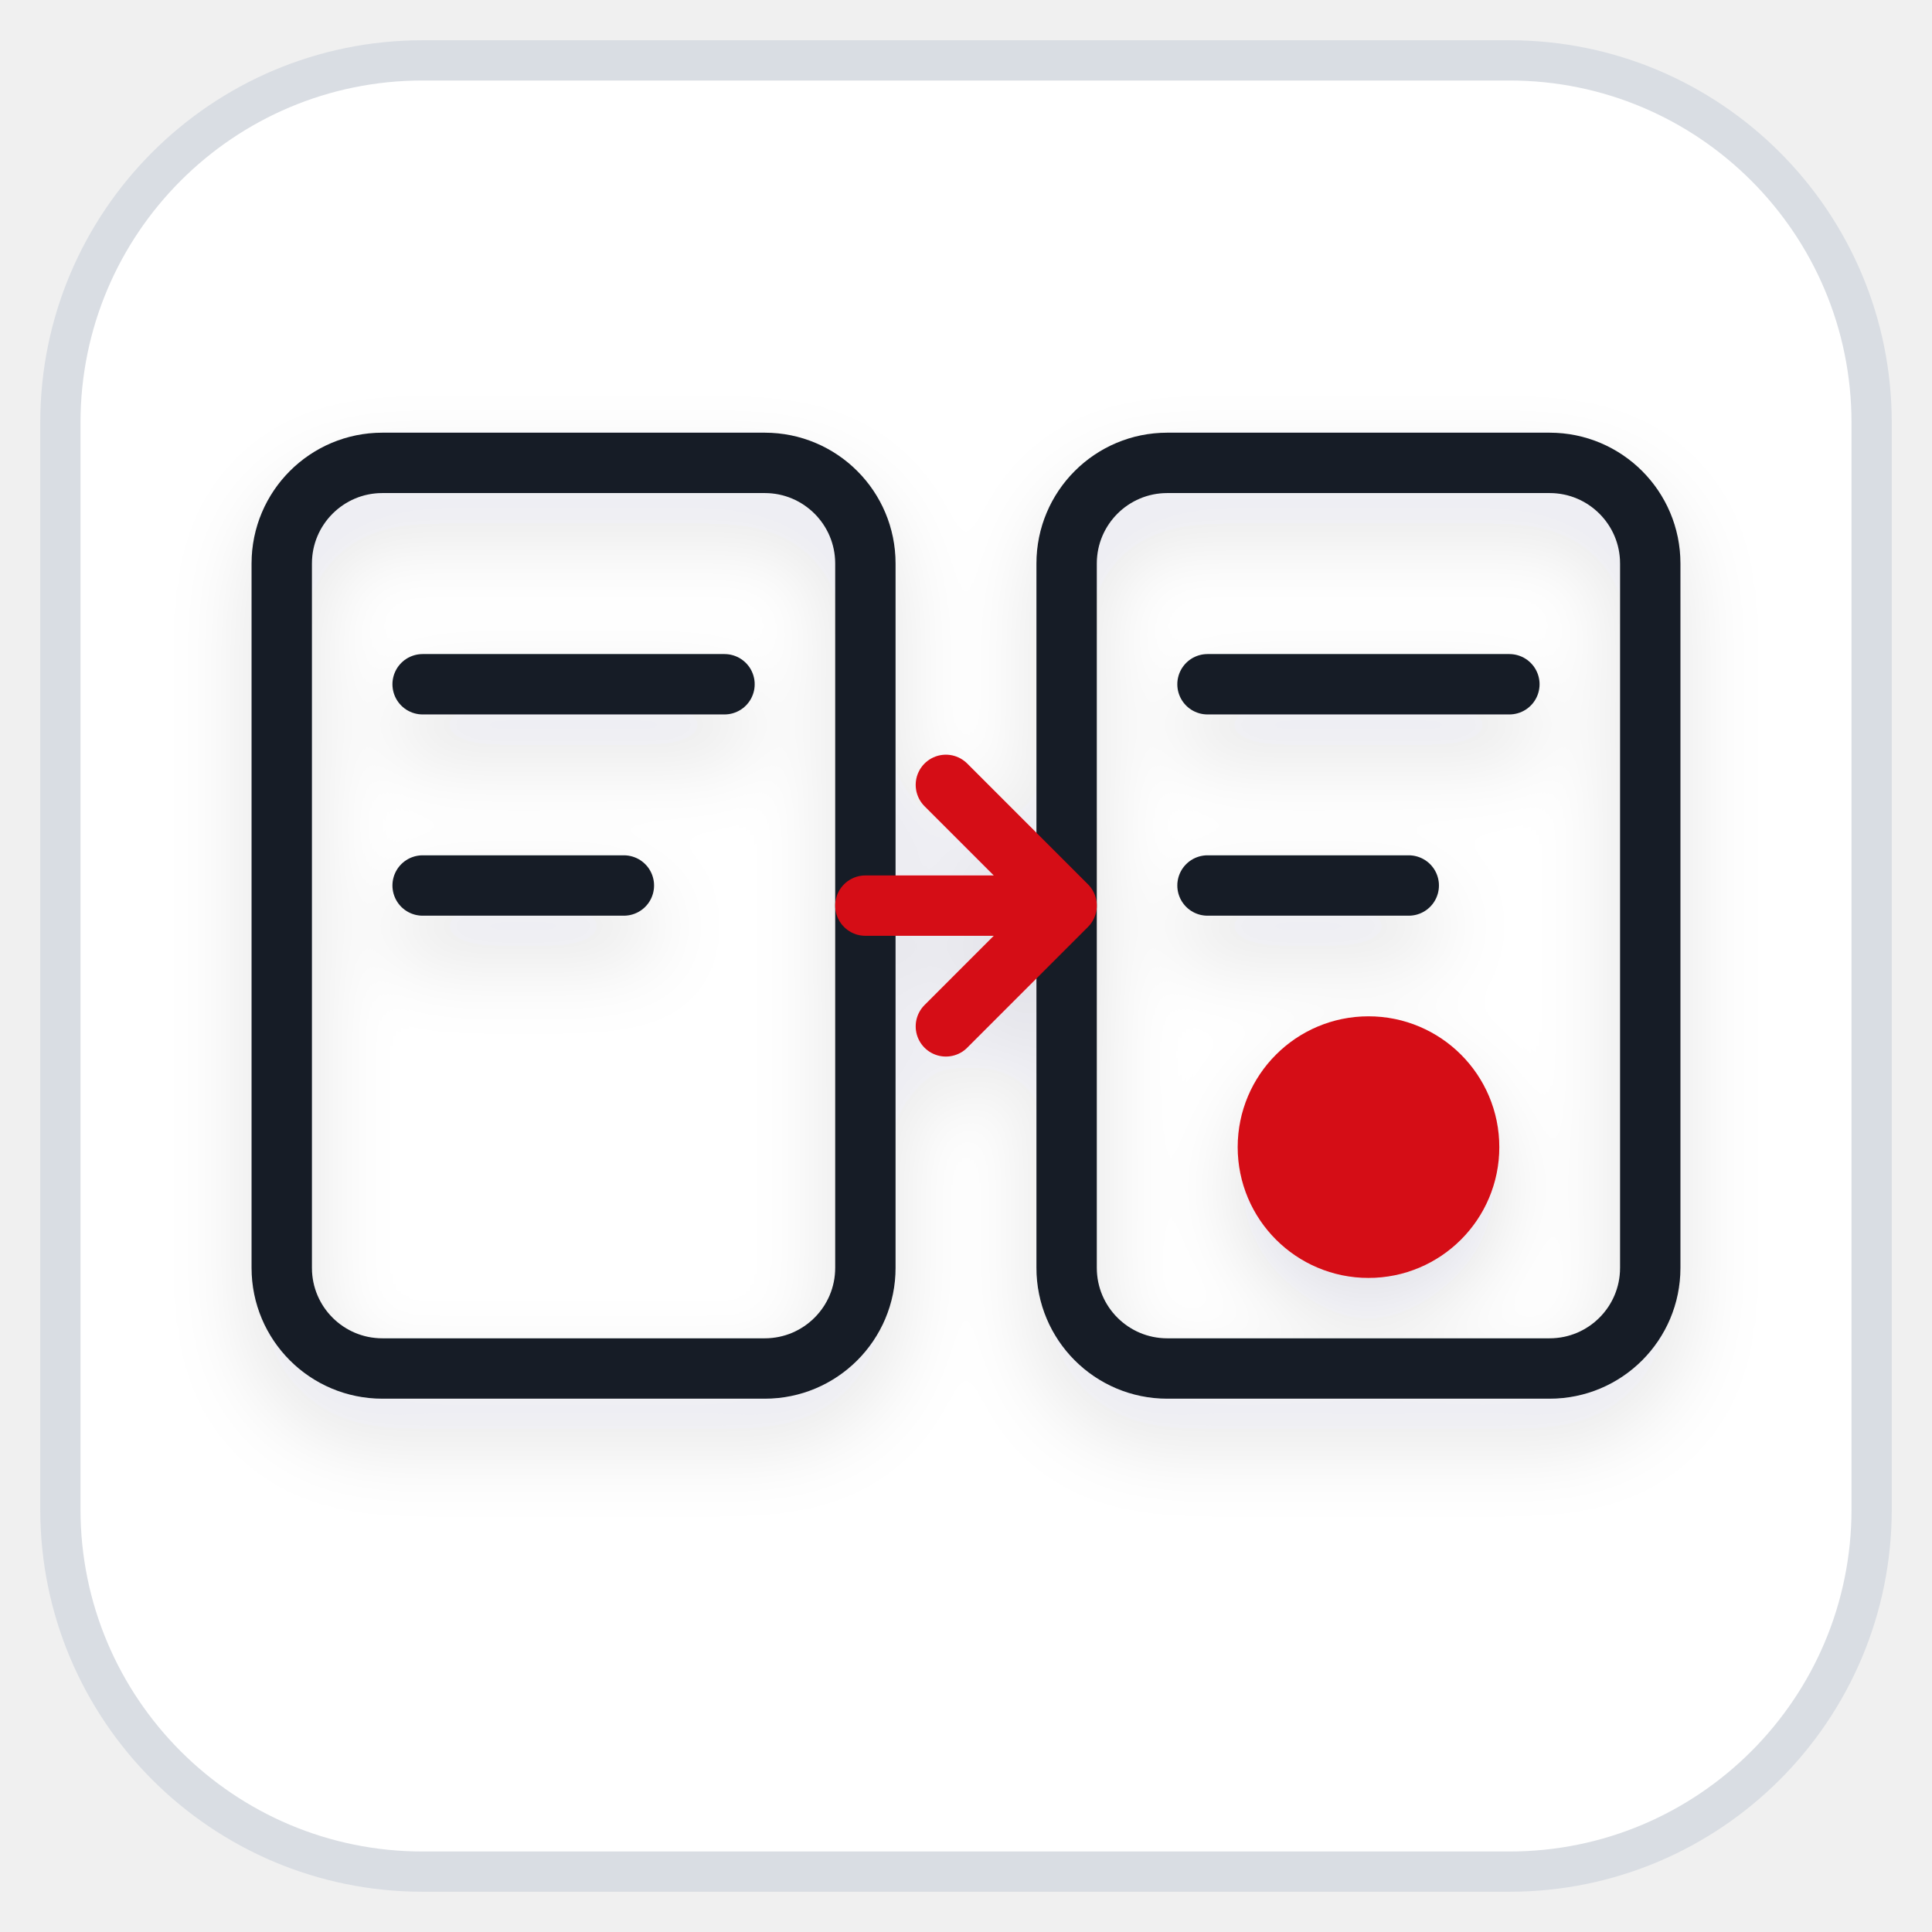
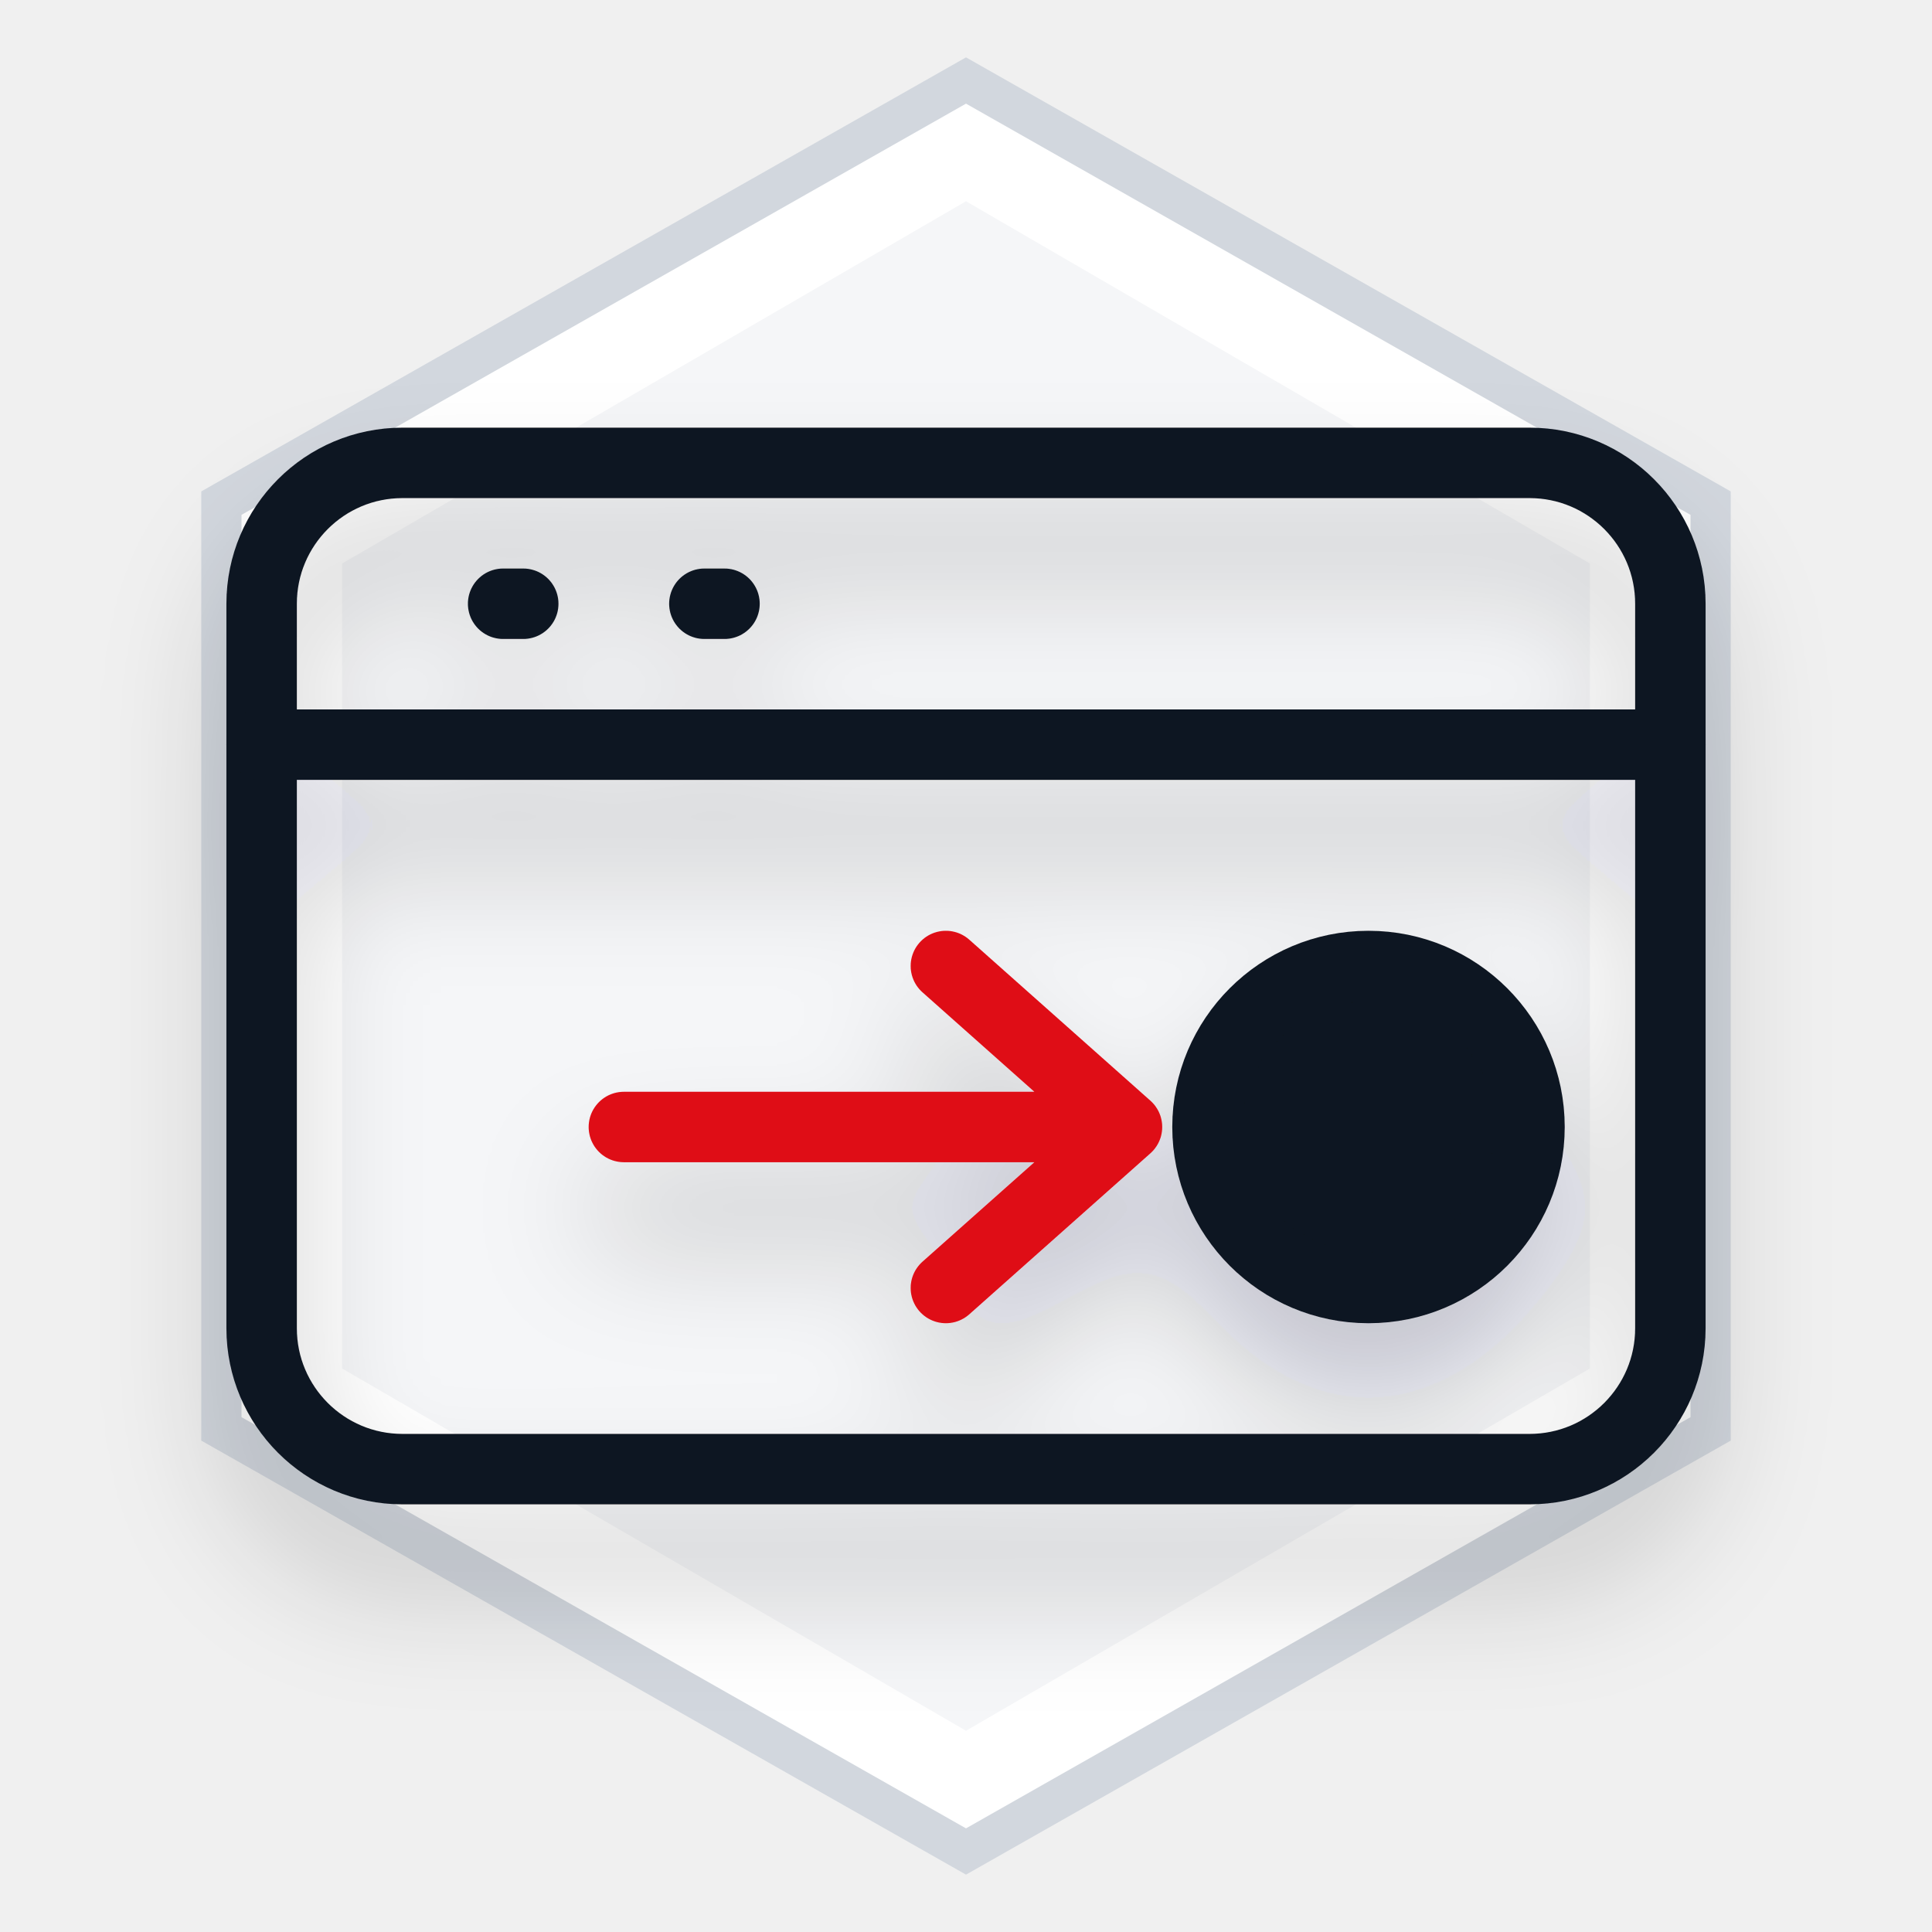
- <svg xmlns="http://www.w3.org/2000/svg" viewBox="0 0 96 96">
+ <svg xmlns="http://www.w3.org/2000/svg" viewBox="0 0 96 96" fill="none">
  <defs>
-     <filter id="s" x="-20%" y="-20%" width="140%" height="140%">
-       <feDropShadow dx="0" dy="2" stdDeviation="2" flood-color="#17202b" flood-opacity=".12" />
+     <filter id="shadow" x="-25%" y="-25%" width="150%" height="165%">
+       <feDropShadow dx="0" dy="4" stdDeviation="3" flood-color="#111720" flood-opacity=".2" />
    </filter>
  </defs>
-   <rect x="3" y="3" width="90" height="90" rx="18" fill="#fff" stroke="#d9dde3" stroke-width="2" />
-   <g fill="none" stroke="#171c25" stroke-width="3" stroke-linecap="round" stroke-linejoin="round" filter="url(#s)">
-     <rect x="14" y="23" width="29" height="45" rx="5" />
-     <rect x="53" y="23" width="29" height="45" rx="5" />
-     <path class="accent" d="M43 45h10M47 39l6 6-6 6" />
-     <path d="M21 34h15M21 44h10M60 34h15M60 44h10" />
-     <circle class="accent-fill" cx="68" cy="57" r="5" />
+   <path d="M48 4 85 25v46L48 92 11 71V25L48 4Z" fill="#fff" stroke="#D2D7DE" stroke-width="2" />
+   <path d="M48 10 79 28v40L48 86 17 68V28L48 10Z" fill="#F5F6F8" />
+   <g filter="url(#shadow)" stroke="#111720" stroke-width="3.5" stroke-linecap="round" stroke-linejoin="round">
+     <rect x="13" y="23" width="70" height="50" rx="7" />
+     <path d="M13 37h70M25 30h1M35 30h1" />
+     <path class="red" d="M31 56h22M47 48l9 8-9 8" />
+     <circle class="fill-dark" cx="68" cy="56" r="8" />
  </g>
-   <style>.accent{stroke:#d50914}.accent-fill{fill:#d50914;stroke:#d50914}.white{stroke:#fff}</style>
+   <style>.red{stroke:#DF0712}.fill-red{fill:#DF0712}.fill-dark{fill:#111720}.white{stroke:#fff}</style>
</svg>
